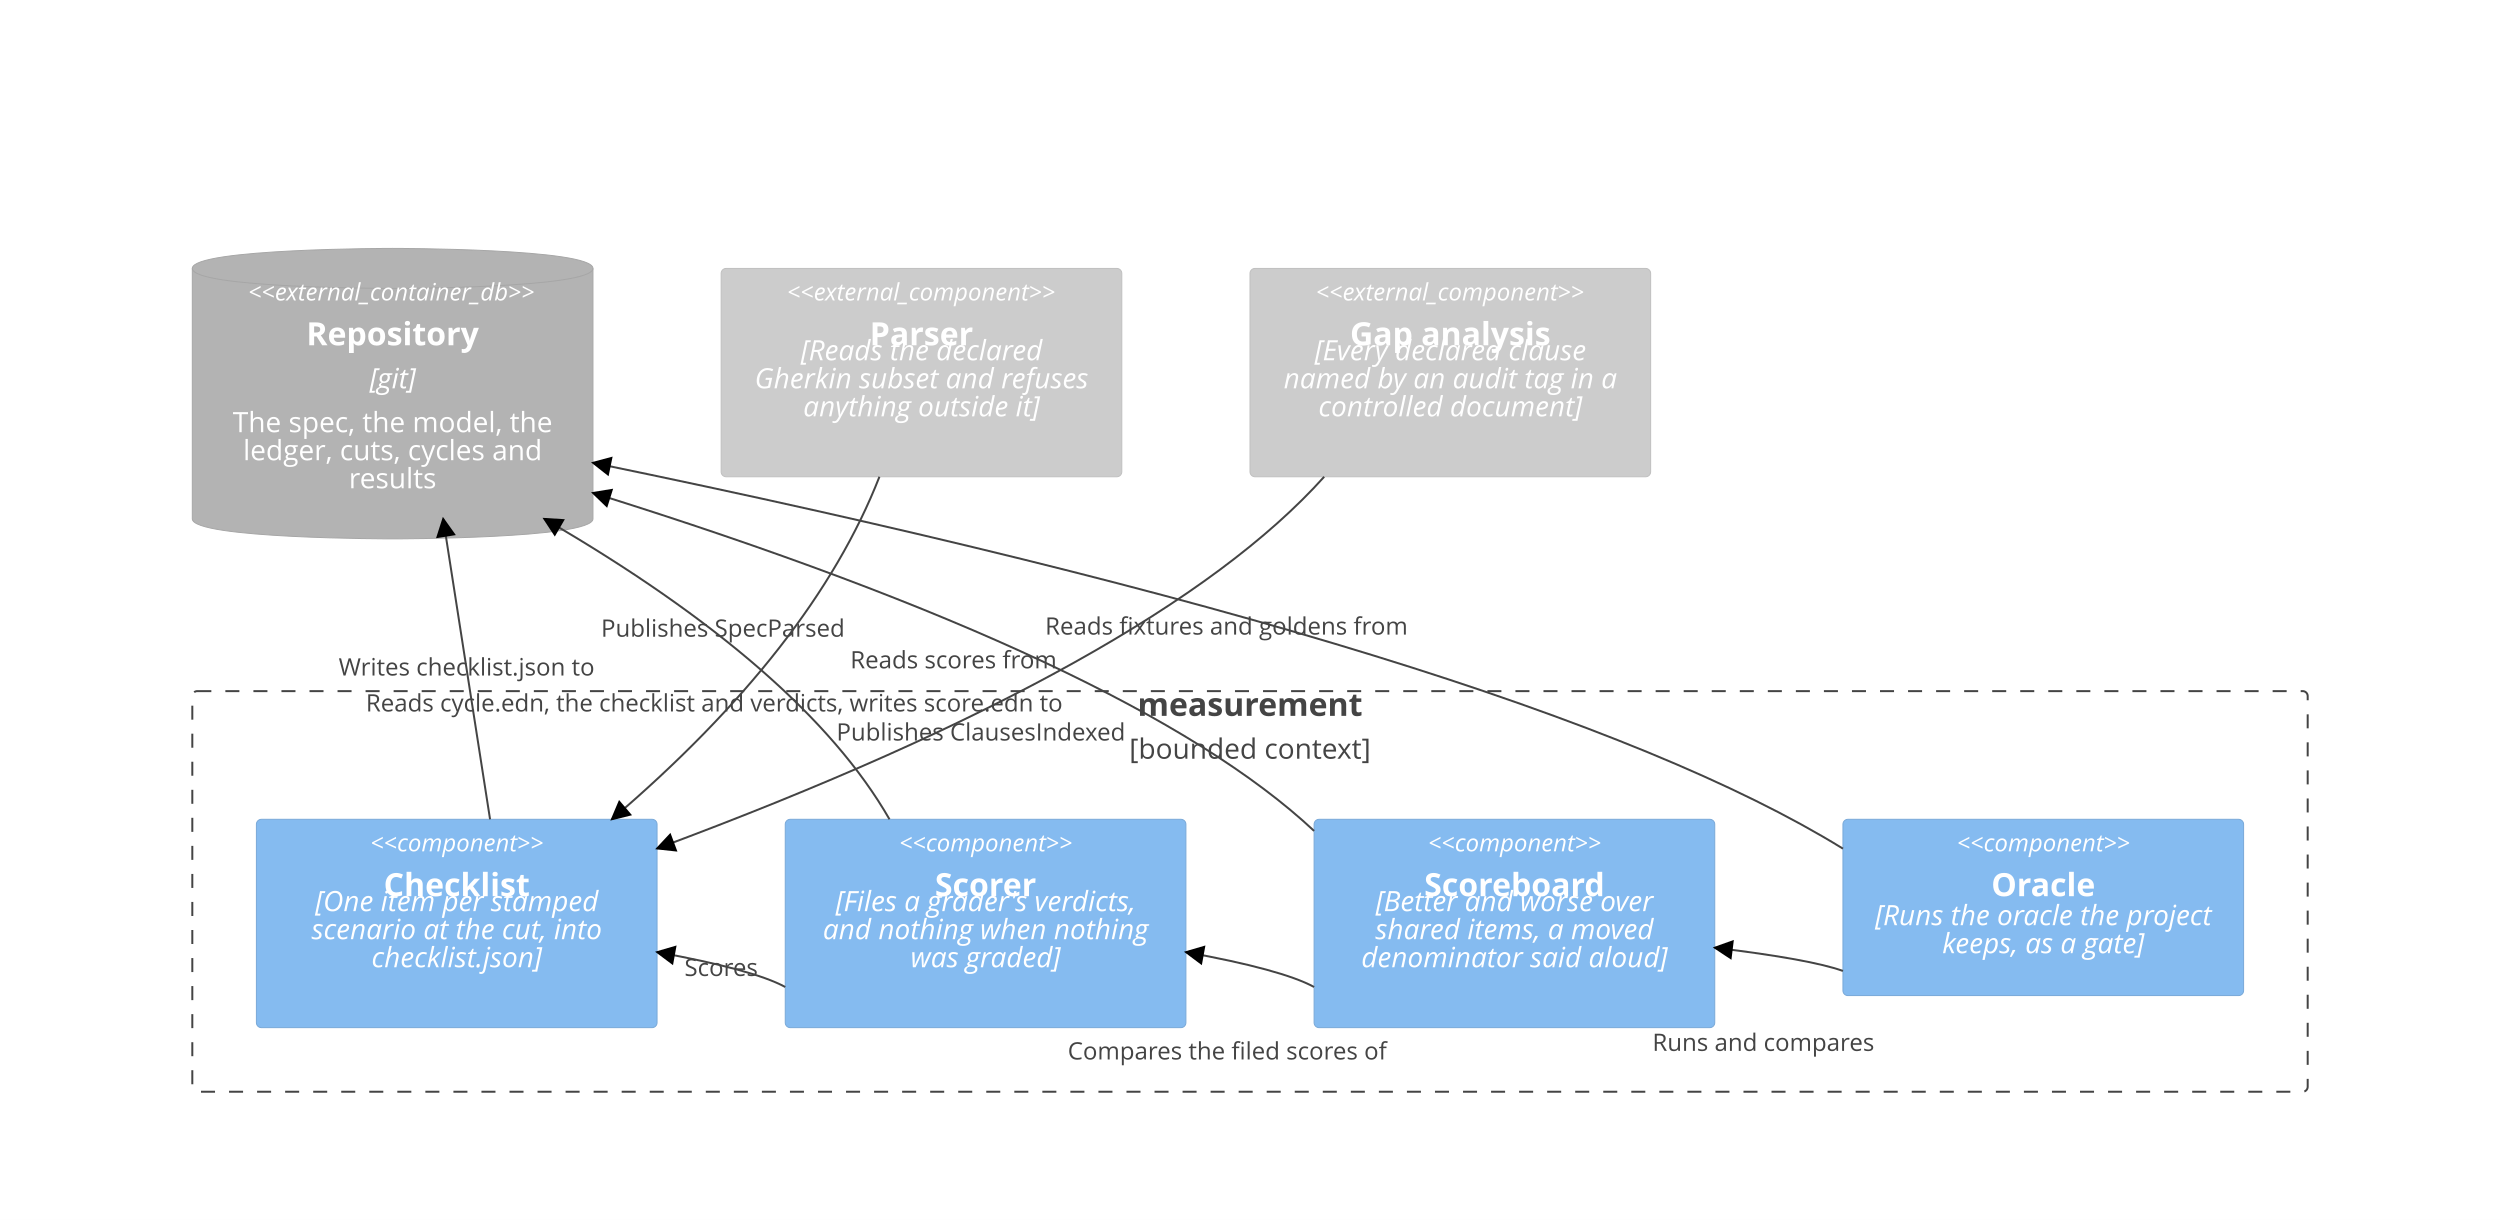
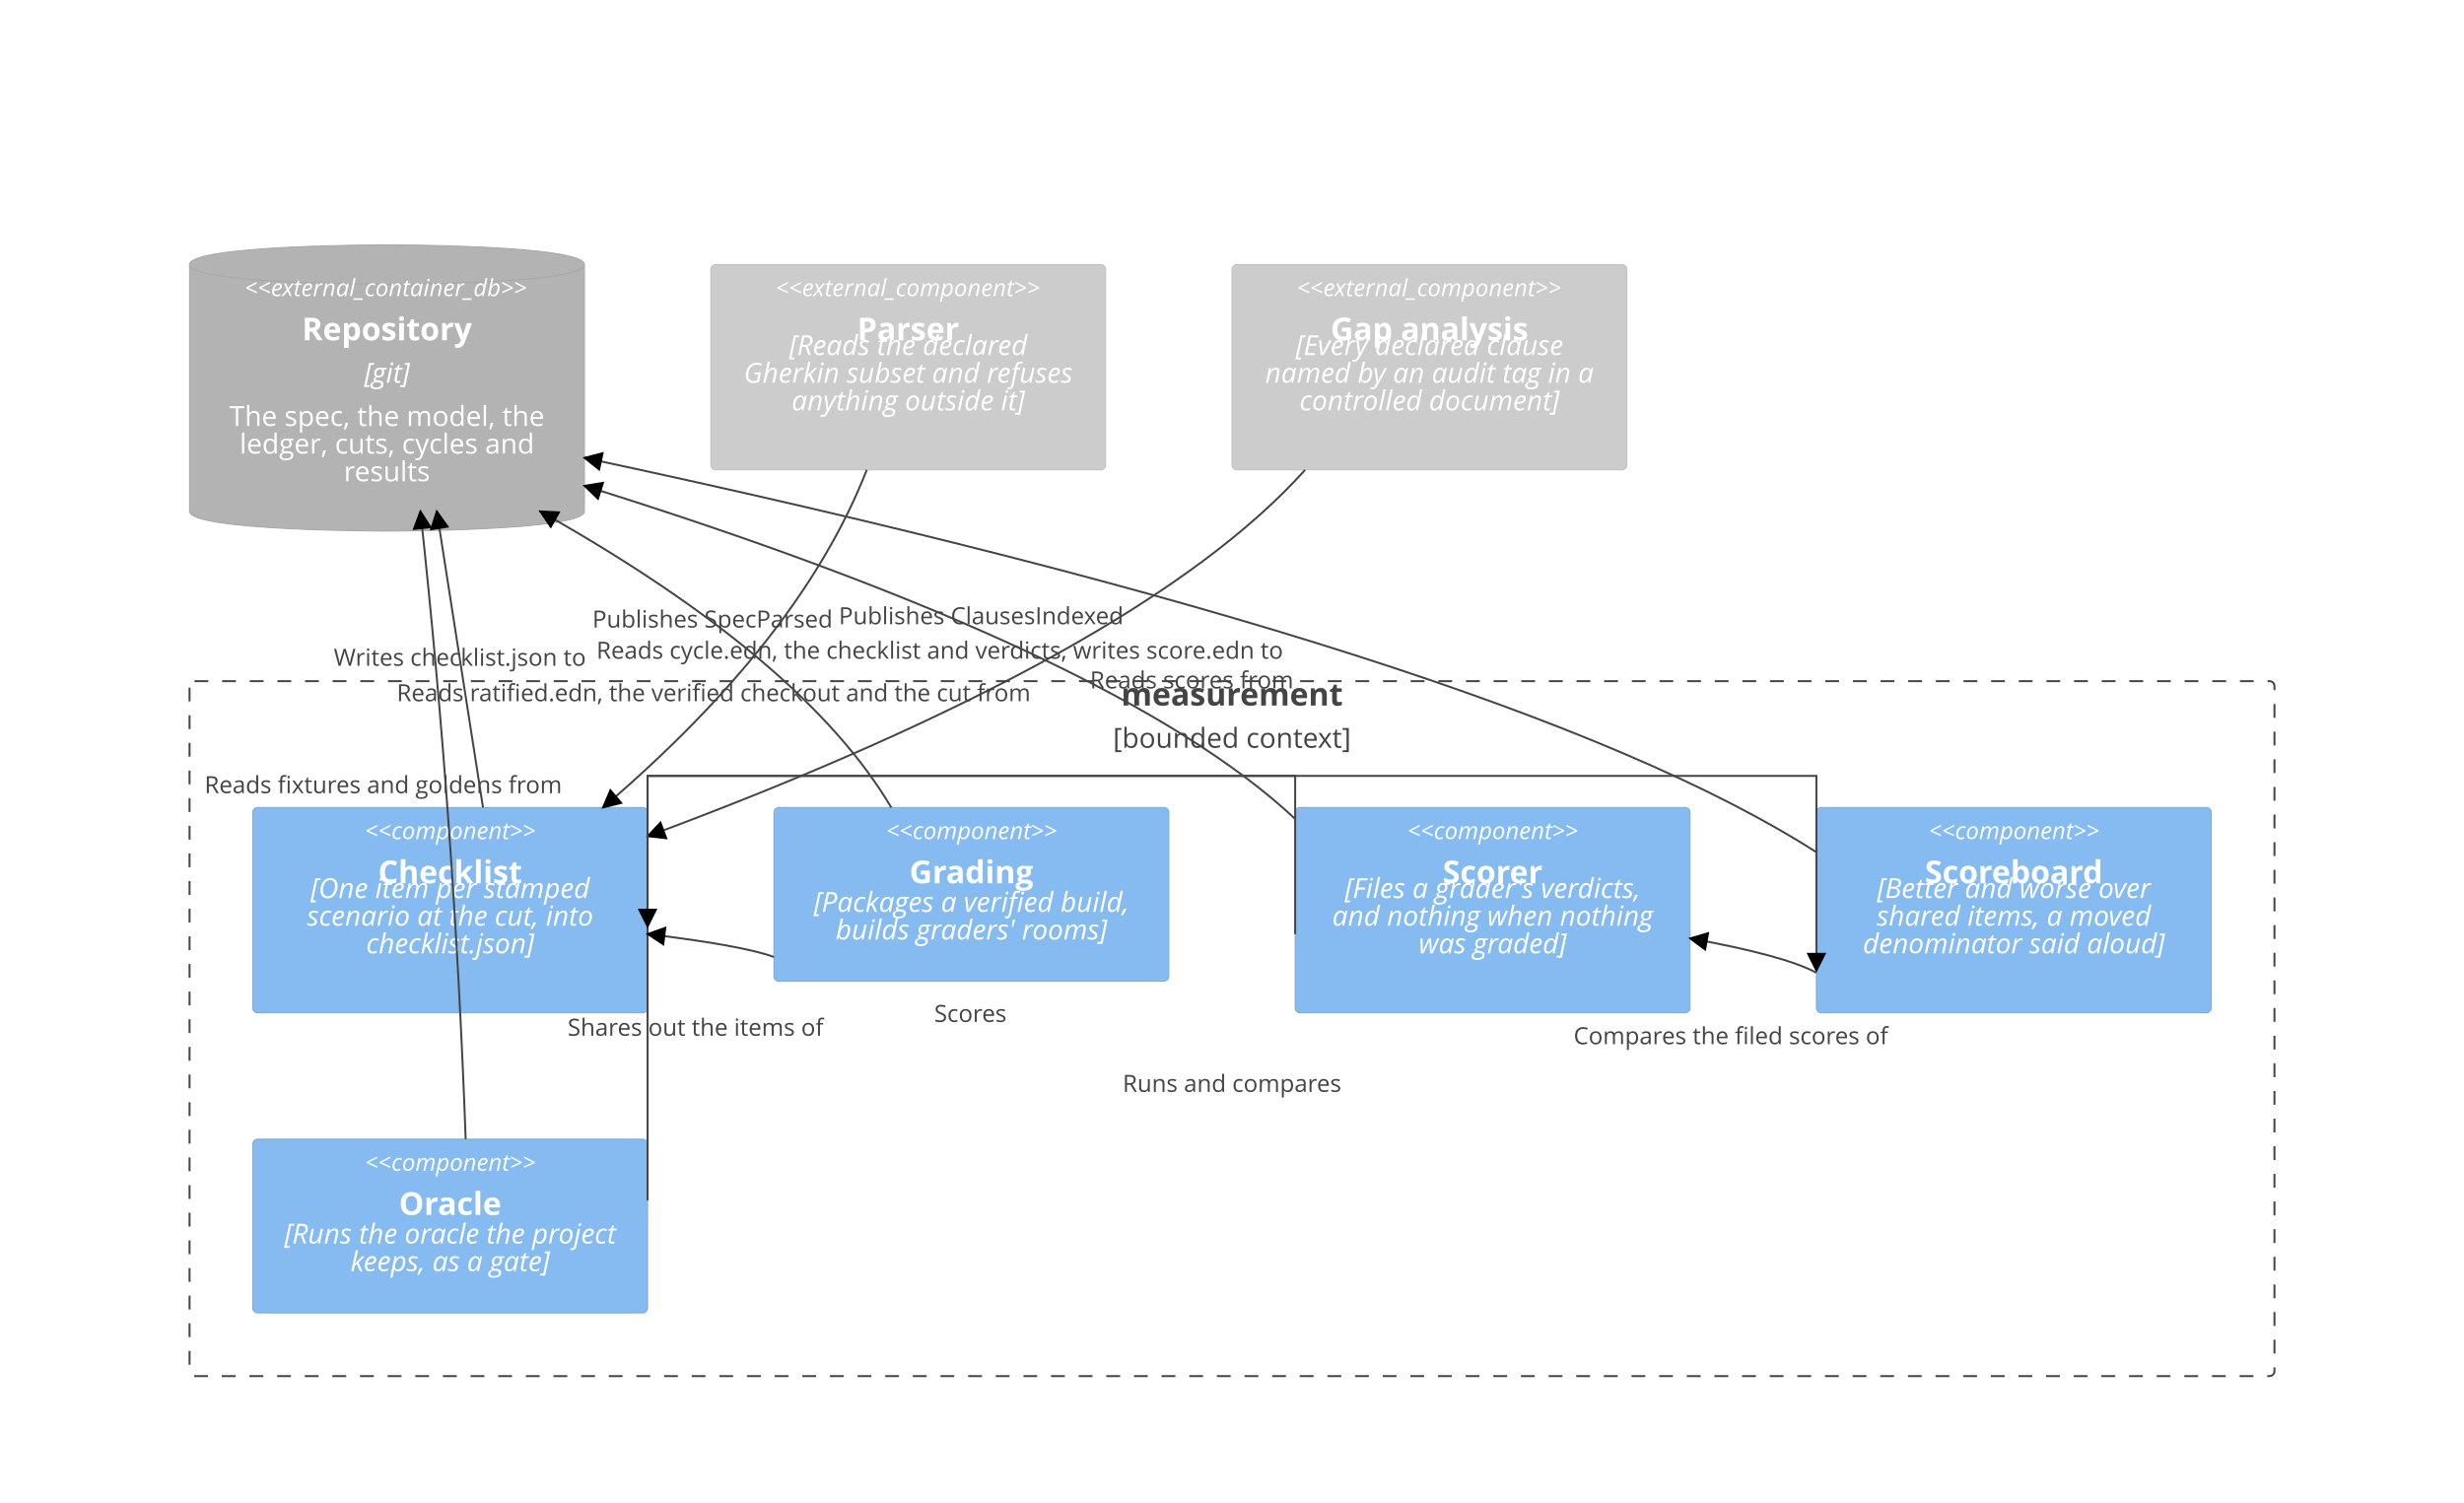
- <svg xmlns="http://www.w3.org/2000/svg" width="100%" viewBox="0 -8 1248 609" style="max-width: 1248.000px;">
-   <rect x="0" y="-8" width="1248" height="609" fill="#FFFFFF" />
+ <svg xmlns="http://www.w3.org/2000/svg" width="100%" viewBox="0 -8 1248 761" style="max-width: 1248.000px;">
+   <rect x="0" y="-8" width="1248" height="761" fill="#FFFFFF" />
  <defs>
    <symbol id="computer" width="24" height="24">
      <path transform="scale(.5)" d="M2 2v13h20v-13h-20zm18 11h-16v-9h16v9zm-10.228 6l.466-1h3.524l.467 1h-4.457zm14.228 3h-24l2-6h2.104l-1.33 4h18.45l-1.297-4h2.073l2 6zm-5-10h-14v-7h14v7z" />
    </symbol>
  </defs>
  <defs>
    <symbol id="database" fill-rule="evenodd" clip-rule="evenodd">
      <path transform="scale(.5)" d="M12.258.001l.256.004.255.005.253.008.251.01.249.012.247.015.246.016.242.019.241.02.239.023.236.024.233.027.231.028.229.031.225.032.223.034.22.036.217.038.214.04.211.041.208.043.205.045.201.046.198.048.194.05.191.051.187.053.183.054.18.056.175.057.172.059.168.06.163.061.16.063.155.064.15.066.074.033.073.033.071.034.07.034.069.035.068.035.067.035.066.035.064.036.064.036.062.036.06.036.06.037.058.037.058.037.055.038.055.038.053.038.052.038.051.039.05.039.048.039.047.039.045.04.044.04.043.04.041.04.04.041.039.041.037.041.036.041.034.041.033.042.032.042.03.042.029.042.027.042.026.043.024.043.023.043.021.043.02.043.018.044.017.043.015.044.013.044.012.044.011.045.009.044.007.045.006.045.004.045.002.045.001.045v17l-.001.045-.002.045-.004.045-.006.045-.007.045-.009.044-.011.045-.012.044-.013.044-.015.044-.017.043-.018.044-.02.043-.021.043-.023.043-.024.043-.026.043-.027.042-.029.042-.03.042-.032.042-.033.042-.034.041-.036.041-.037.041-.039.041-.04.041-.041.04-.043.04-.044.04-.045.04-.047.039-.048.039-.05.039-.051.039-.052.038-.053.038-.055.038-.055.038-.058.037-.058.037-.06.037-.06.036-.062.036-.064.036-.064.036-.066.035-.067.035-.068.035-.069.035-.07.034-.071.034-.073.033-.074.033-.15.066-.155.064-.16.063-.163.061-.168.06-.172.059-.175.057-.18.056-.183.054-.187.053-.191.051-.194.05-.198.048-.201.046-.205.045-.208.043-.211.041-.214.04-.217.038-.22.036-.223.034-.225.032-.229.031-.231.028-.233.027-.236.024-.239.023-.241.02-.242.019-.246.016-.247.015-.249.012-.251.01-.253.008-.255.005-.256.004-.258.001-.258-.001-.256-.004-.255-.005-.253-.008-.251-.01-.249-.012-.247-.015-.245-.016-.243-.019-.241-.02-.238-.023-.236-.024-.234-.027-.231-.028-.228-.031-.226-.032-.223-.034-.22-.036-.217-.038-.214-.04-.211-.041-.208-.043-.204-.045-.201-.046-.198-.048-.195-.05-.19-.051-.187-.053-.184-.054-.179-.056-.176-.057-.172-.059-.167-.06-.164-.061-.159-.063-.155-.064-.151-.066-.074-.033-.072-.033-.072-.034-.07-.034-.069-.035-.068-.035-.067-.035-.066-.035-.064-.036-.063-.036-.062-.036-.061-.036-.06-.037-.058-.037-.057-.037-.056-.038-.055-.038-.053-.038-.052-.038-.051-.039-.049-.039-.049-.039-.046-.039-.046-.04-.044-.04-.043-.04-.041-.04-.04-.041-.039-.041-.037-.041-.036-.041-.034-.041-.033-.042-.032-.042-.03-.042-.029-.042-.027-.042-.026-.043-.024-.043-.023-.043-.021-.043-.02-.043-.018-.044-.017-.043-.015-.044-.013-.044-.012-.044-.011-.045-.009-.044-.007-.045-.006-.045-.004-.045-.002-.045-.001-.045v-17l.001-.045.002-.045.004-.045.006-.045.007-.045.009-.044.011-.045.012-.044.013-.044.015-.044.017-.043.018-.044.02-.043.021-.043.023-.043.024-.043.026-.043.027-.042.029-.042.03-.042.032-.042.033-.042.034-.041.036-.041.037-.041.039-.041.04-.041.041-.04.043-.04.044-.04.046-.04.046-.039.049-.039.049-.039.051-.039.052-.038.053-.038.055-.038.056-.038.057-.037.058-.037.06-.037.061-.036.062-.036.063-.036.064-.036.066-.035.067-.035.068-.035.069-.035.07-.034.072-.034.072-.033.074-.033.151-.066.155-.064.159-.063.164-.061.167-.06.172-.059.176-.057.179-.056.184-.054.187-.053.19-.051.195-.05.198-.048.201-.046.204-.045.208-.043.211-.041.214-.04.217-.038.22-.036.223-.034.226-.032.228-.031.231-.028.234-.027.236-.024.238-.023.241-.02.243-.019.245-.016.247-.015.249-.012.251-.01.253-.008.255-.005.256-.004.258-.001.258.001z" />
    </symbol>
  </defs>
  <defs>
    <symbol id="clock" width="24" height="24">
      <path transform="scale(.5)" d="M12 2c5.514 0 10 4.486 10 10s-4.486 10-10 10-10-4.486-10-10 4.486-10 10-10zm0-2c-6.627 0-12 5.373-12 12s5.373 12 12 12 12-5.373 12-12-5.373-12-12-12zm5.848 12.459c.202.038.202.333.001.372-1.907.361-6.045 1.111-6.547 1.111-.719 0-1.301-.582-1.301-1.301 0-.512.77-5.447 1.125-7.445.034-.192.312-.181.343.014l.985 6.238 5.394 1.011z" />
    </symbol>
  </defs>
  <g class="person-man">
    <path fill="#B3B3B3" stroke-width="0.5" stroke="#A6A6A6" d="M96,126c0,-10 100,-10 100,-10c0,0 100,0 100,10l0,125c0,10 -100,10 -100,10c0,0 -100,0 -100,-10l0,-125" />
    <path fill="none" stroke-width="0.5" stroke="#A6A6A6" d="M96,126c0,10 100,10 100,10c0,0 100,0 100,-10" />
    <text fill="#FFFFFF" font-family="Open Sans,sans-serif" font-size="12" font-style="italic" lengthAdjust="spacing" textLength="143" x="124" y="142">&lt;&lt;external_container_db&gt;&gt;</text>
    <text x="196.00" y="160.00" dominant-baseline="middle" fill="#FFFFFF" style="text-anchor: middle; font-size: 16px; font-weight: bold; font-family: Open Sans,sans-serif">
      <tspan dy="0.00" alignment-baseline="mathematical">Repository</tspan>
    </text>
    <text x="196.00" y="182.00" dominant-baseline="middle" fill="#FFFFFF" style="text-anchor: middle; font-size: 14px; font-weight: normal; font-family: Open Sans,sans-serif" font-style="italic">
      <tspan dy="0.00" alignment-baseline="mathematical">[git]</tspan>
    </text>
    <text x="196.00" y="218.00" dominant-baseline="middle" fill="#FFFFFF" style="text-anchor: middle; font-size: 14px; font-weight: normal; font-family: Open Sans,sans-serif">
      <tspan dy="-14.00" alignment-baseline="mathematical">The spec, the model, the</tspan>
    </text>
    <text x="196.00" y="218.00" dominant-baseline="middle" fill="#FFFFFF" style="text-anchor: middle; font-size: 14px; font-weight: normal; font-family: Open Sans,sans-serif">
      <tspan dy="0.00" alignment-baseline="mathematical">ledger, cuts, cycles and</tspan>
    </text>
    <text x="196.00" y="218.00" dominant-baseline="middle" fill="#FFFFFF" style="text-anchor: middle; font-size: 14px; font-weight: normal; font-family: Open Sans,sans-serif">
      <tspan dy="14.00" alignment-baseline="mathematical">results</tspan>
    </text>
  </g>
  <g class="person-man">
    <rect x="360" y="126" fill="#CCCCCC" stroke="#BFBFBF" width="200" height="104" rx="2.5" ry="2.5" stroke-width="0.5" />
    <text fill="#FFFFFF" font-family="Open Sans,sans-serif" font-size="12" font-style="italic" lengthAdjust="spacing" textLength="133" x="393" y="142">&lt;&lt;external_component&gt;&gt;</text>
    <text x="460.00" y="160.00" dominant-baseline="middle" fill="#FFFFFF" style="text-anchor: middle; font-size: 16px; font-weight: bold; font-family: Open Sans,sans-serif">
      <tspan dy="0.00" alignment-baseline="mathematical">Parser</tspan>
    </text>
    <text x="460.00" y="182.00" dominant-baseline="middle" fill="#FFFFFF" style="text-anchor: middle; font-size: 14px; font-weight: normal; font-family: Open Sans,sans-serif" font-style="italic">
      <tspan dy="-14.00" alignment-baseline="mathematical">[Reads the declared</tspan>
    </text>
    <text x="460.00" y="182.00" dominant-baseline="middle" fill="#FFFFFF" style="text-anchor: middle; font-size: 14px; font-weight: normal; font-family: Open Sans,sans-serif" font-style="italic">
      <tspan dy="0.00" alignment-baseline="mathematical">Gherkin subset and refuses</tspan>
    </text>
    <text x="460.00" y="182.00" dominant-baseline="middle" fill="#FFFFFF" style="text-anchor: middle; font-size: 14px; font-weight: normal; font-family: Open Sans,sans-serif" font-style="italic">
      <tspan dy="14.00" alignment-baseline="mathematical">anything outside it]</tspan>
    </text>
  </g>
  <g class="person-man">
    <rect x="624" y="126" fill="#CCCCCC" stroke="#BFBFBF" width="200" height="104" rx="2.5" ry="2.5" stroke-width="0.5" />
    <text fill="#FFFFFF" font-family="Open Sans,sans-serif" font-size="12" font-style="italic" lengthAdjust="spacing" textLength="133" x="657" y="142">&lt;&lt;external_component&gt;&gt;</text>
    <text x="724.00" y="160.00" dominant-baseline="middle" fill="#FFFFFF" style="text-anchor: middle; font-size: 16px; font-weight: bold; font-family: Open Sans,sans-serif">
      <tspan dy="0.00" alignment-baseline="mathematical">Gap analysis</tspan>
    </text>
    <text x="724.00" y="182.00" dominant-baseline="middle" fill="#FFFFFF" style="text-anchor: middle; font-size: 14px; font-weight: normal; font-family: Open Sans,sans-serif" font-style="italic">
      <tspan dy="-14.00" alignment-baseline="mathematical">[Every declared clause</tspan>
    </text>
    <text x="724.00" y="182.00" dominant-baseline="middle" fill="#FFFFFF" style="text-anchor: middle; font-size: 14px; font-weight: normal; font-family: Open Sans,sans-serif" font-style="italic">
      <tspan dy="0.00" alignment-baseline="mathematical">named by an audit tag in a</tspan>
    </text>
    <text x="724.00" y="182.00" dominant-baseline="middle" fill="#FFFFFF" style="text-anchor: middle; font-size: 14px; font-weight: normal; font-family: Open Sans,sans-serif" font-style="italic">
      <tspan dy="14.00" alignment-baseline="mathematical">controlled document]</tspan>
    </text>
  </g>
  <g class="person-man">
    <rect x="128" y="401" fill="#85BBF0" stroke="#78A8D8" width="200" height="104" rx="2.5" ry="2.5" stroke-width="0.5" />
    <text fill="#FFFFFF" font-family="Open Sans,sans-serif" font-size="12" font-style="italic" lengthAdjust="spacing" textLength="86" x="185" y="417">&lt;&lt;component&gt;&gt;</text>
    <text x="228.00" y="435.00" dominant-baseline="middle" fill="#FFFFFF" style="text-anchor: middle; font-size: 16px; font-weight: bold; font-family: Open Sans,sans-serif">
      <tspan dy="0.00" alignment-baseline="mathematical">Checklist</tspan>
    </text>
    <text x="228.00" y="457.00" dominant-baseline="middle" fill="#FFFFFF" style="text-anchor: middle; font-size: 14px; font-weight: normal; font-family: Open Sans,sans-serif" font-style="italic">
      <tspan dy="-14.00" alignment-baseline="mathematical">[One item per stamped</tspan>
    </text>
    <text x="228.00" y="457.00" dominant-baseline="middle" fill="#FFFFFF" style="text-anchor: middle; font-size: 14px; font-weight: normal; font-family: Open Sans,sans-serif" font-style="italic">
      <tspan dy="0.00" alignment-baseline="mathematical">scenario at the cut, into</tspan>
    </text>
    <text x="228.00" y="457.00" dominant-baseline="middle" fill="#FFFFFF" style="text-anchor: middle; font-size: 14px; font-weight: normal; font-family: Open Sans,sans-serif" font-style="italic">
      <tspan dy="14.00" alignment-baseline="mathematical">checklist.json]</tspan>
    </text>
  </g>
  <g class="person-man">
-     <rect x="392" y="401" fill="#85BBF0" stroke="#78A8D8" width="200" height="104" rx="2.5" ry="2.5" stroke-width="0.5" />
+     <rect x="392" y="401" fill="#85BBF0" stroke="#78A8D8" width="200" height="88" rx="2.5" ry="2.5" stroke-width="0.5" />
    <text fill="#FFFFFF" font-family="Open Sans,sans-serif" font-size="12" font-style="italic" lengthAdjust="spacing" textLength="86" x="449" y="417">&lt;&lt;component&gt;&gt;</text>
    <text x="492.00" y="435.00" dominant-baseline="middle" fill="#FFFFFF" style="text-anchor: middle; font-size: 16px; font-weight: bold; font-family: Open Sans,sans-serif">
-       <tspan dy="0.00" alignment-baseline="mathematical">Scorer</tspan>
+       <tspan dy="0.00" alignment-baseline="mathematical">Grading</tspan>
    </text>
    <text x="492.00" y="457.00" dominant-baseline="middle" fill="#FFFFFF" style="text-anchor: middle; font-size: 14px; font-weight: normal; font-family: Open Sans,sans-serif" font-style="italic">
-       <tspan dy="-14.00" alignment-baseline="mathematical">[Files a grader's verdicts,</tspan>
+       <tspan dy="-7.00" alignment-baseline="mathematical">[Packages a verified build,</tspan>
    </text>
    <text x="492.00" y="457.00" dominant-baseline="middle" fill="#FFFFFF" style="text-anchor: middle; font-size: 14px; font-weight: normal; font-family: Open Sans,sans-serif" font-style="italic">
-       <tspan dy="0.00" alignment-baseline="mathematical">and nothing when nothing</tspan>
-     </text>
-     <text x="492.00" y="457.00" dominant-baseline="middle" fill="#FFFFFF" style="text-anchor: middle; font-size: 14px; font-weight: normal; font-family: Open Sans,sans-serif" font-style="italic">
-       <tspan dy="14.00" alignment-baseline="mathematical">was graded]</tspan>
+       <tspan dy="7.00" alignment-baseline="mathematical">builds graders' rooms]</tspan>
    </text>
  </g>
  <g class="person-man">
    <rect x="656" y="401" fill="#85BBF0" stroke="#78A8D8" width="200" height="104" rx="2.5" ry="2.5" stroke-width="0.5" />
    <text fill="#FFFFFF" font-family="Open Sans,sans-serif" font-size="12" font-style="italic" lengthAdjust="spacing" textLength="86" x="713" y="417">&lt;&lt;component&gt;&gt;</text>
    <text x="756.00" y="435.00" dominant-baseline="middle" fill="#FFFFFF" style="text-anchor: middle; font-size: 16px; font-weight: bold; font-family: Open Sans,sans-serif">
-       <tspan dy="0.00" alignment-baseline="mathematical">Scoreboard</tspan>
+       <tspan dy="0.00" alignment-baseline="mathematical">Scorer</tspan>
    </text>
    <text x="756.00" y="457.00" dominant-baseline="middle" fill="#FFFFFF" style="text-anchor: middle; font-size: 14px; font-weight: normal; font-family: Open Sans,sans-serif" font-style="italic">
-       <tspan dy="-14.00" alignment-baseline="mathematical">[Better and worse over</tspan>
+       <tspan dy="-14.00" alignment-baseline="mathematical">[Files a grader's verdicts,</tspan>
    </text>
    <text x="756.00" y="457.00" dominant-baseline="middle" fill="#FFFFFF" style="text-anchor: middle; font-size: 14px; font-weight: normal; font-family: Open Sans,sans-serif" font-style="italic">
-       <tspan dy="0.00" alignment-baseline="mathematical">shared items, a moved</tspan>
+       <tspan dy="0.00" alignment-baseline="mathematical">and nothing when nothing</tspan>
    </text>
    <text x="756.00" y="457.00" dominant-baseline="middle" fill="#FFFFFF" style="text-anchor: middle; font-size: 14px; font-weight: normal; font-family: Open Sans,sans-serif" font-style="italic">
-       <tspan dy="14.00" alignment-baseline="mathematical">denominator said aloud]</tspan>
-     </text>
-   </g>
-   <g class="person-man">
-     <rect x="920" y="401" fill="#85BBF0" stroke="#78A8D8" width="200" height="88" rx="2.5" ry="2.5" stroke-width="0.5" />
+       <tspan dy="14.00" alignment-baseline="mathematical">was graded]</tspan>
+     </text>
+   </g>
+   <g class="person-man">
+     <rect x="920" y="401" fill="#85BBF0" stroke="#78A8D8" width="200" height="104" rx="2.5" ry="2.5" stroke-width="0.5" />
    <text fill="#FFFFFF" font-family="Open Sans,sans-serif" font-size="12" font-style="italic" lengthAdjust="spacing" textLength="86" x="977" y="417">&lt;&lt;component&gt;&gt;</text>
    <text x="1020.00" y="435.00" dominant-baseline="middle" fill="#FFFFFF" style="text-anchor: middle; font-size: 16px; font-weight: bold; font-family: Open Sans,sans-serif">
+       <tspan dy="0.00" alignment-baseline="mathematical">Scoreboard</tspan>
+     </text>
+     <text x="1020.00" y="457.00" dominant-baseline="middle" fill="#FFFFFF" style="text-anchor: middle; font-size: 14px; font-weight: normal; font-family: Open Sans,sans-serif" font-style="italic">
+       <tspan dy="-14.00" alignment-baseline="mathematical">[Better and worse over</tspan>
+     </text>
+     <text x="1020.00" y="457.00" dominant-baseline="middle" fill="#FFFFFF" style="text-anchor: middle; font-size: 14px; font-weight: normal; font-family: Open Sans,sans-serif" font-style="italic">
+       <tspan dy="0.00" alignment-baseline="mathematical">shared items, a moved</tspan>
+     </text>
+     <text x="1020.00" y="457.00" dominant-baseline="middle" fill="#FFFFFF" style="text-anchor: middle; font-size: 14px; font-weight: normal; font-family: Open Sans,sans-serif" font-style="italic">
+       <tspan dy="14.00" alignment-baseline="mathematical">denominator said aloud]</tspan>
+     </text>
+   </g>
+   <g class="person-man">
+     <rect x="128" y="569" fill="#85BBF0" stroke="#78A8D8" width="200" height="88" rx="2.5" ry="2.5" stroke-width="0.5" />
+     <text fill="#FFFFFF" font-family="Open Sans,sans-serif" font-size="12" font-style="italic" lengthAdjust="spacing" textLength="86" x="185" y="585">&lt;&lt;component&gt;&gt;</text>
+     <text x="228.00" y="603.00" dominant-baseline="middle" fill="#FFFFFF" style="text-anchor: middle; font-size: 16px; font-weight: bold; font-family: Open Sans,sans-serif">
      <tspan dy="0.00" alignment-baseline="mathematical">Oracle</tspan>
    </text>
-     <text x="1020.00" y="457.00" dominant-baseline="middle" fill="#FFFFFF" style="text-anchor: middle; font-size: 14px; font-weight: normal; font-family: Open Sans,sans-serif" font-style="italic">
+     <text x="228.00" y="625.00" dominant-baseline="middle" fill="#FFFFFF" style="text-anchor: middle; font-size: 14px; font-weight: normal; font-family: Open Sans,sans-serif" font-style="italic">
      <tspan dy="-7.00" alignment-baseline="mathematical">[Runs the oracle the project</tspan>
    </text>
-     <text x="1020.00" y="457.00" dominant-baseline="middle" fill="#FFFFFF" style="text-anchor: middle; font-size: 14px; font-weight: normal; font-family: Open Sans,sans-serif" font-style="italic">
+     <text x="228.00" y="625.00" dominant-baseline="middle" fill="#FFFFFF" style="text-anchor: middle; font-size: 14px; font-weight: normal; font-family: Open Sans,sans-serif" font-style="italic">
      <tspan dy="7.00" alignment-baseline="mathematical">keeps, as a gate]</tspan>
    </text>
  </g>
  <g>
-     <rect x="96" y="337" fill="none" stroke="#444444" width="1056" height="200" rx="2.5" ry="2.5" stroke-width="1" stroke-dasharray="7.0,7.0" />
+     <rect x="96" y="337" fill="none" stroke="#444444" width="1056" height="352" rx="2.5" ry="2.5" stroke-width="1" stroke-dasharray="7.0,7.0" />
    <text x="624.00" y="345.00" dominant-baseline="middle" fill="#444444" style="text-anchor: middle; font-size: 16px; font-weight: bold; font-family: Open Sans,sans-serif">
      <tspan dy="0.00" alignment-baseline="mathematical">measurement</tspan>
    </text>
    <text x="624.00" y="367.00" dominant-baseline="middle" fill="#444444" style="text-anchor: middle; font-size: 14px; font-weight: normal; font-family: Open Sans,sans-serif">
      <tspan dy="0.00" alignment-baseline="mathematical">[bounded context]</tspan>
    </text>
  </g>
  <defs>
    <marker id="arrowhead" refX="9" refY="5" markerUnits="userSpaceOnUse" markerWidth="12" markerHeight="12" orient="auto">
      <path d="M 0 0 L 10 5 L 0 10 z" />
    </marker>
  </defs>
  <defs>
    <marker id="arrowend" refX="1" refY="5" markerUnits="userSpaceOnUse" markerWidth="12" markerHeight="12" orient="auto">
      <path d="M 10 0 L 0 5 L 10 10 z" />
    </marker>
  </defs>
  <defs>
    <marker id="crosshead" markerWidth="15" markerHeight="8" orient="auto" refX="16" refY="4">
      <path fill="black" stroke="#000000" stroke-width="1px" d="M 9,2 V 6 L16,4 Z" style="stroke-dasharray: 0, 0;" />
      <path fill="none" stroke="#000000" stroke-width="1px" d="M 0,1 L 6,7 M 6,1 L 0,7" style="stroke-dasharray: 0, 0;" />
    </marker>
  </defs>
  <defs>
    <marker id="filled-head" refX="18" refY="7" markerWidth="20" markerHeight="28" orient="auto">
      <path d="M 18,7 L9,13 L14,7 L9,1 Z" />
    </marker>
  </defs>
  <g>
    <line x1="244.64" y1="401.00" x2="221.23" y2="251.00" stroke-width="1" stroke="#444444" style="fill: none;" marker-end="url(#arrowhead)" />
    <text x="232.93" y="326.00" dominant-baseline="middle" fill="#444444" style="text-anchor: middle; font-size: 12px; font-weight: normal; font-family: Open Sans,sans-serif">
      <tspan dy="0.00" alignment-baseline="mathematical">Writes checklist.json to</tspan>
    </text>
-     <path fill="none" stroke-width="1" stroke="#444444" d="M444.04,401.00 Q400.95,326.00 271.69,251.00" marker-end="url(#arrowhead)" />
-     <text x="356.56" y="343.95" dominant-baseline="middle" fill="#444444" style="text-anchor: middle; font-size: 12px; font-weight: normal; font-family: Open Sans,sans-serif">
-       <tspan dy="0.00" alignment-baseline="mathematical">Reads cycle.edn, the checklist and verdicts, writes score.edn to</tspan>
-     </text>
    <path fill="none" stroke-width="1" stroke="#444444" d="M656.00,406.80 Q566.00,322.42 296.00,238.05" marker-end="url(#arrowhead)" />
    <text x="476.00" y="322.42" dominant-baseline="middle" fill="#444444" style="text-anchor: middle; font-size: 12px; font-weight: normal; font-family: Open Sans,sans-serif">
+       <tspan dy="0.00" alignment-baseline="mathematical">Reads cycle.edn, the checklist and verdicts, writes score.edn to</tspan>
+     </text>
+     <path fill="none" stroke-width="1" stroke="#444444" d="M451.42,401.00 Q406.96,326.00 273.59,251.00" marker-end="url(#arrowhead)" />
+     <text x="361.47" y="343.97" dominant-baseline="middle" fill="#444444" style="text-anchor: middle; font-size: 12px; font-weight: normal; font-family: Open Sans,sans-serif">
+       <tspan dy="0.00" alignment-baseline="mathematical">Reads ratified.edn, the verified checkout and the cut from</tspan>
+     </text>
+     <path fill="none" stroke-width="1" stroke="#444444" d="M920.00,423.65 Q764.00,323.77 296.00,223.89" marker-end="url(#arrowhead)" />
+     <text x="603.61" y="337.48" dominant-baseline="middle" fill="#444444" style="text-anchor: middle; font-size: 12px; font-weight: normal; font-family: Open Sans,sans-serif">
      <tspan dy="0.00" alignment-baseline="mathematical">Reads scores from</tspan>
    </text>
-     <path fill="none" stroke-width="1" stroke="#444444" d="M920.00,415.65 Q764.00,319.34 296.00,223.02" marker-end="url(#arrowhead)" />
-     <text x="612.25" y="305.58" dominant-baseline="middle" fill="#444444" style="text-anchor: middle; font-size: 12px; font-weight: normal; font-family: Open Sans,sans-serif">
+     <path fill="none" stroke-width="1" stroke="#444444" d="M235.86,569.00 Q230.13,410.00 212.94,251.00" marker-end="url(#arrowhead)" />
+     <text x="194.12" y="390.53" dominant-baseline="middle" fill="#444444" style="text-anchor: middle; font-size: 12px; font-weight: normal; font-family: Open Sans,sans-serif">
      <tspan dy="0.00" alignment-baseline="mathematical">Reads fixtures and goldens from</tspan>
    </text>
-     <path fill="none" stroke-width="1" stroke="#444444" d="M920.00,476.71 Q904.00,470.90 856.00,465.09" marker-end="url(#arrowhead)" />
-     <text x="880.28" y="513.40" dominant-baseline="middle" fill="#444444" style="text-anchor: middle; font-size: 12px; font-weight: normal; font-family: Open Sans,sans-serif">
+     <path fill="none" stroke-width="1" stroke="#444444" d="M328.00,600.00 L328.00,385.00 L920.00,385.00 L920.00,483.64" marker-end="url(#arrowhead)" />
+     <text x="624.00" y="541.82" dominant-baseline="middle" fill="#444444" style="text-anchor: middle; font-size: 12px; font-weight: normal; font-family: Open Sans,sans-serif">
      <tspan dy="0.00" alignment-baseline="mathematical">Runs and compares</tspan>
    </text>
    <path fill="none" stroke-width="1" stroke="#444444" d="M439.01,230.00 Q405.61,315.50 305.42,401.00" marker-end="url(#arrowhead)" />
    <text x="360.87" y="306.63" dominant-baseline="middle" fill="#444444" style="text-anchor: middle; font-size: 12px; font-weight: normal; font-family: Open Sans,sans-serif">
      <tspan dy="0.00" alignment-baseline="mathematical">Publishes SpecParsed</tspan>
    </text>
    <path fill="none" stroke-width="1" stroke="#444444" d="M661.03,230.00 Q577.77,322.79 328.00,415.58" marker-end="url(#arrowhead)" />
-     <text x="489.66" y="358.46" dominant-baseline="middle" fill="#444444" style="text-anchor: middle; font-size: 12px; font-weight: normal; font-family: Open Sans,sans-serif">
+     <text x="496.94" y="304.96" dominant-baseline="middle" fill="#444444" style="text-anchor: middle; font-size: 12px; font-weight: normal; font-family: Open Sans,sans-serif">
      <tspan dy="0.00" alignment-baseline="mathematical">Publishes ClausesIndexed</tspan>
    </text>
-     <path fill="none" stroke-width="1" stroke="#444444" d="M392.00,484.71 Q376.00,476.00 328.00,467.29" marker-end="url(#arrowhead)" />
-     <text x="360.00" y="476.00" dominant-baseline="middle" fill="#444444" style="text-anchor: middle; font-size: 12px; font-weight: normal; font-family: Open Sans,sans-serif">
+     <path fill="none" stroke-width="1" stroke="#444444" d="M656.00,465.15 L656.00,385.00 L328.00,385.00 L328.00,461.28" marker-end="url(#arrowhead)" />
+     <text x="491.49" y="506.41" dominant-baseline="middle" fill="#444444" style="text-anchor: middle; font-size: 12px; font-weight: normal; font-family: Open Sans,sans-serif">
      <tspan dy="0.00" alignment-baseline="mathematical">Scores</tspan>
    </text>
-     <path fill="none" stroke-width="1" stroke="#444444" d="M656.00,484.71 Q640.00,476.00 592.00,467.29" marker-end="url(#arrowhead)" />
-     <text x="612.65" y="517.68" dominant-baseline="middle" fill="#444444" style="text-anchor: middle; font-size: 12px; font-weight: normal; font-family: Open Sans,sans-serif">
+     <path fill="none" stroke-width="1" stroke="#444444" d="M392.00,476.71 Q376.00,470.90 328.00,465.09" marker-end="url(#arrowhead)" />
+     <text x="352.28" y="513.40" dominant-baseline="middle" fill="#444444" style="text-anchor: middle; font-size: 12px; font-weight: normal; font-family: Open Sans,sans-serif">
+       <tspan dy="0.00" alignment-baseline="mathematical">Shares out the items of</tspan>
+     </text>
+     <path fill="none" stroke-width="1" stroke="#444444" d="M920.00,484.71 Q904.00,476.00 856.00,467.29" marker-end="url(#arrowhead)" />
+     <text x="876.65" y="517.68" dominant-baseline="middle" fill="#444444" style="text-anchor: middle; font-size: 12px; font-weight: normal; font-family: Open Sans,sans-serif">
      <tspan dy="0.00" alignment-baseline="mathematical">Compares the filed scores of</tspan>
    </text>
  </g>
</svg>
